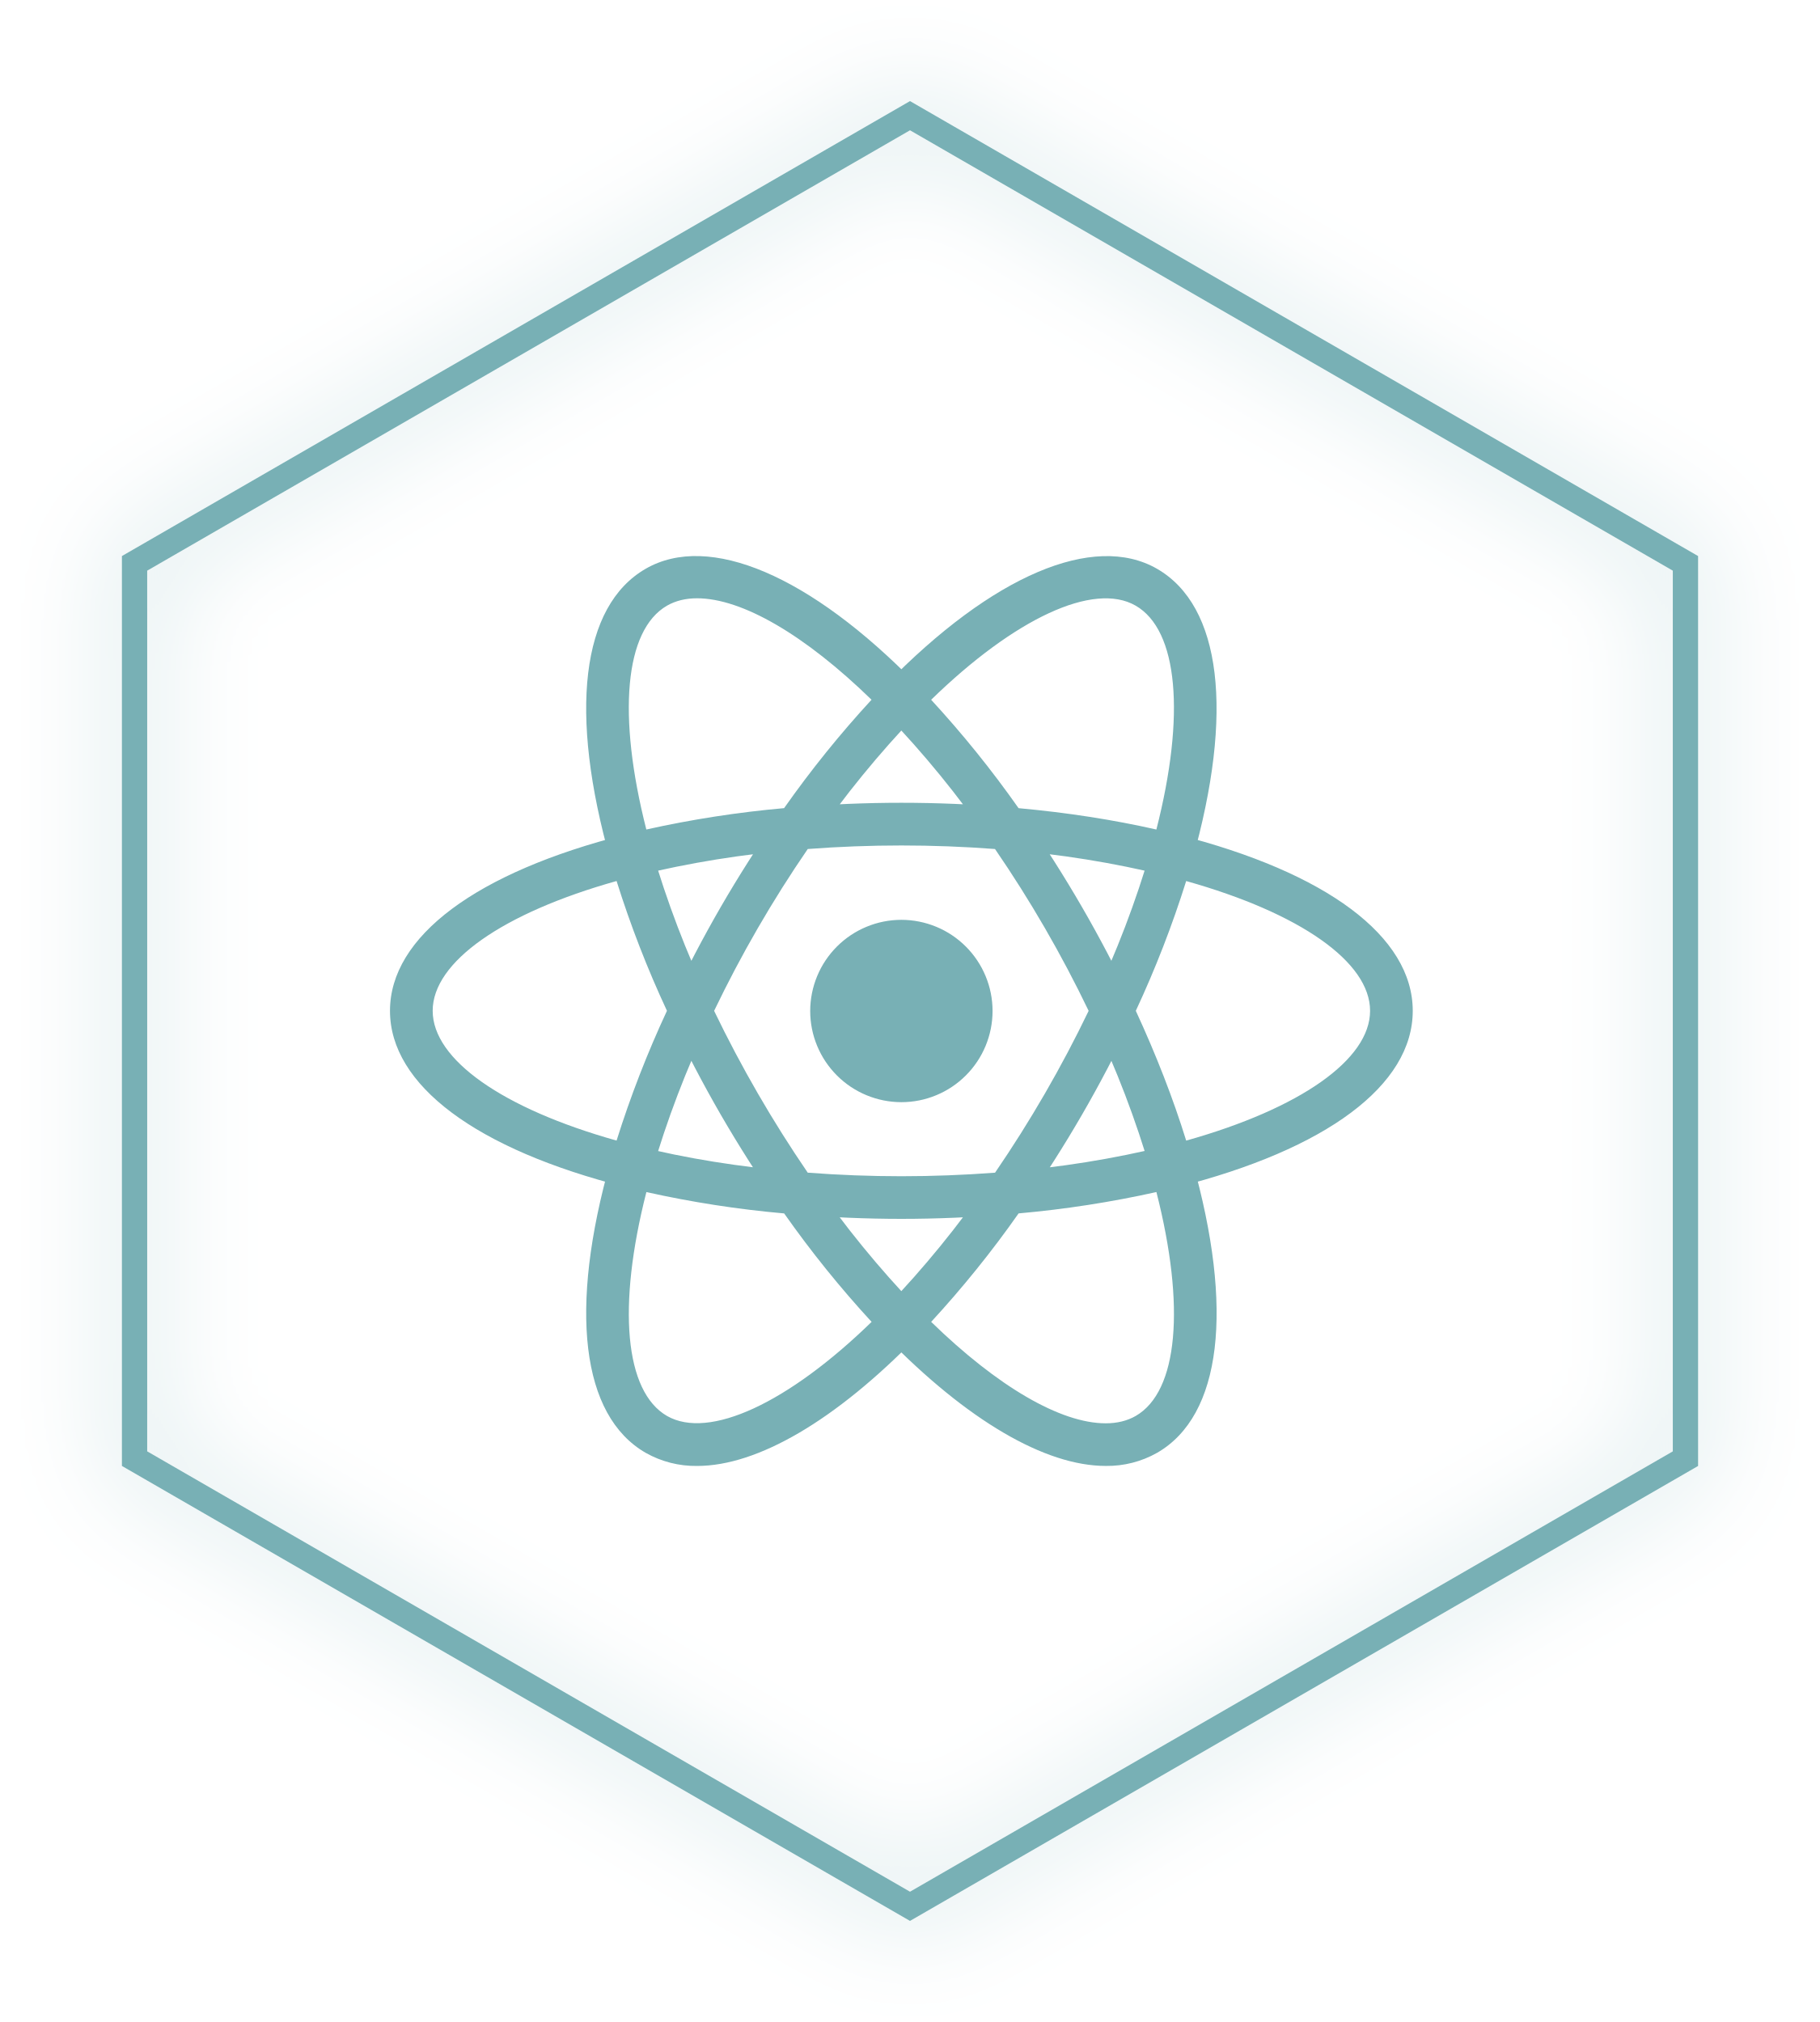
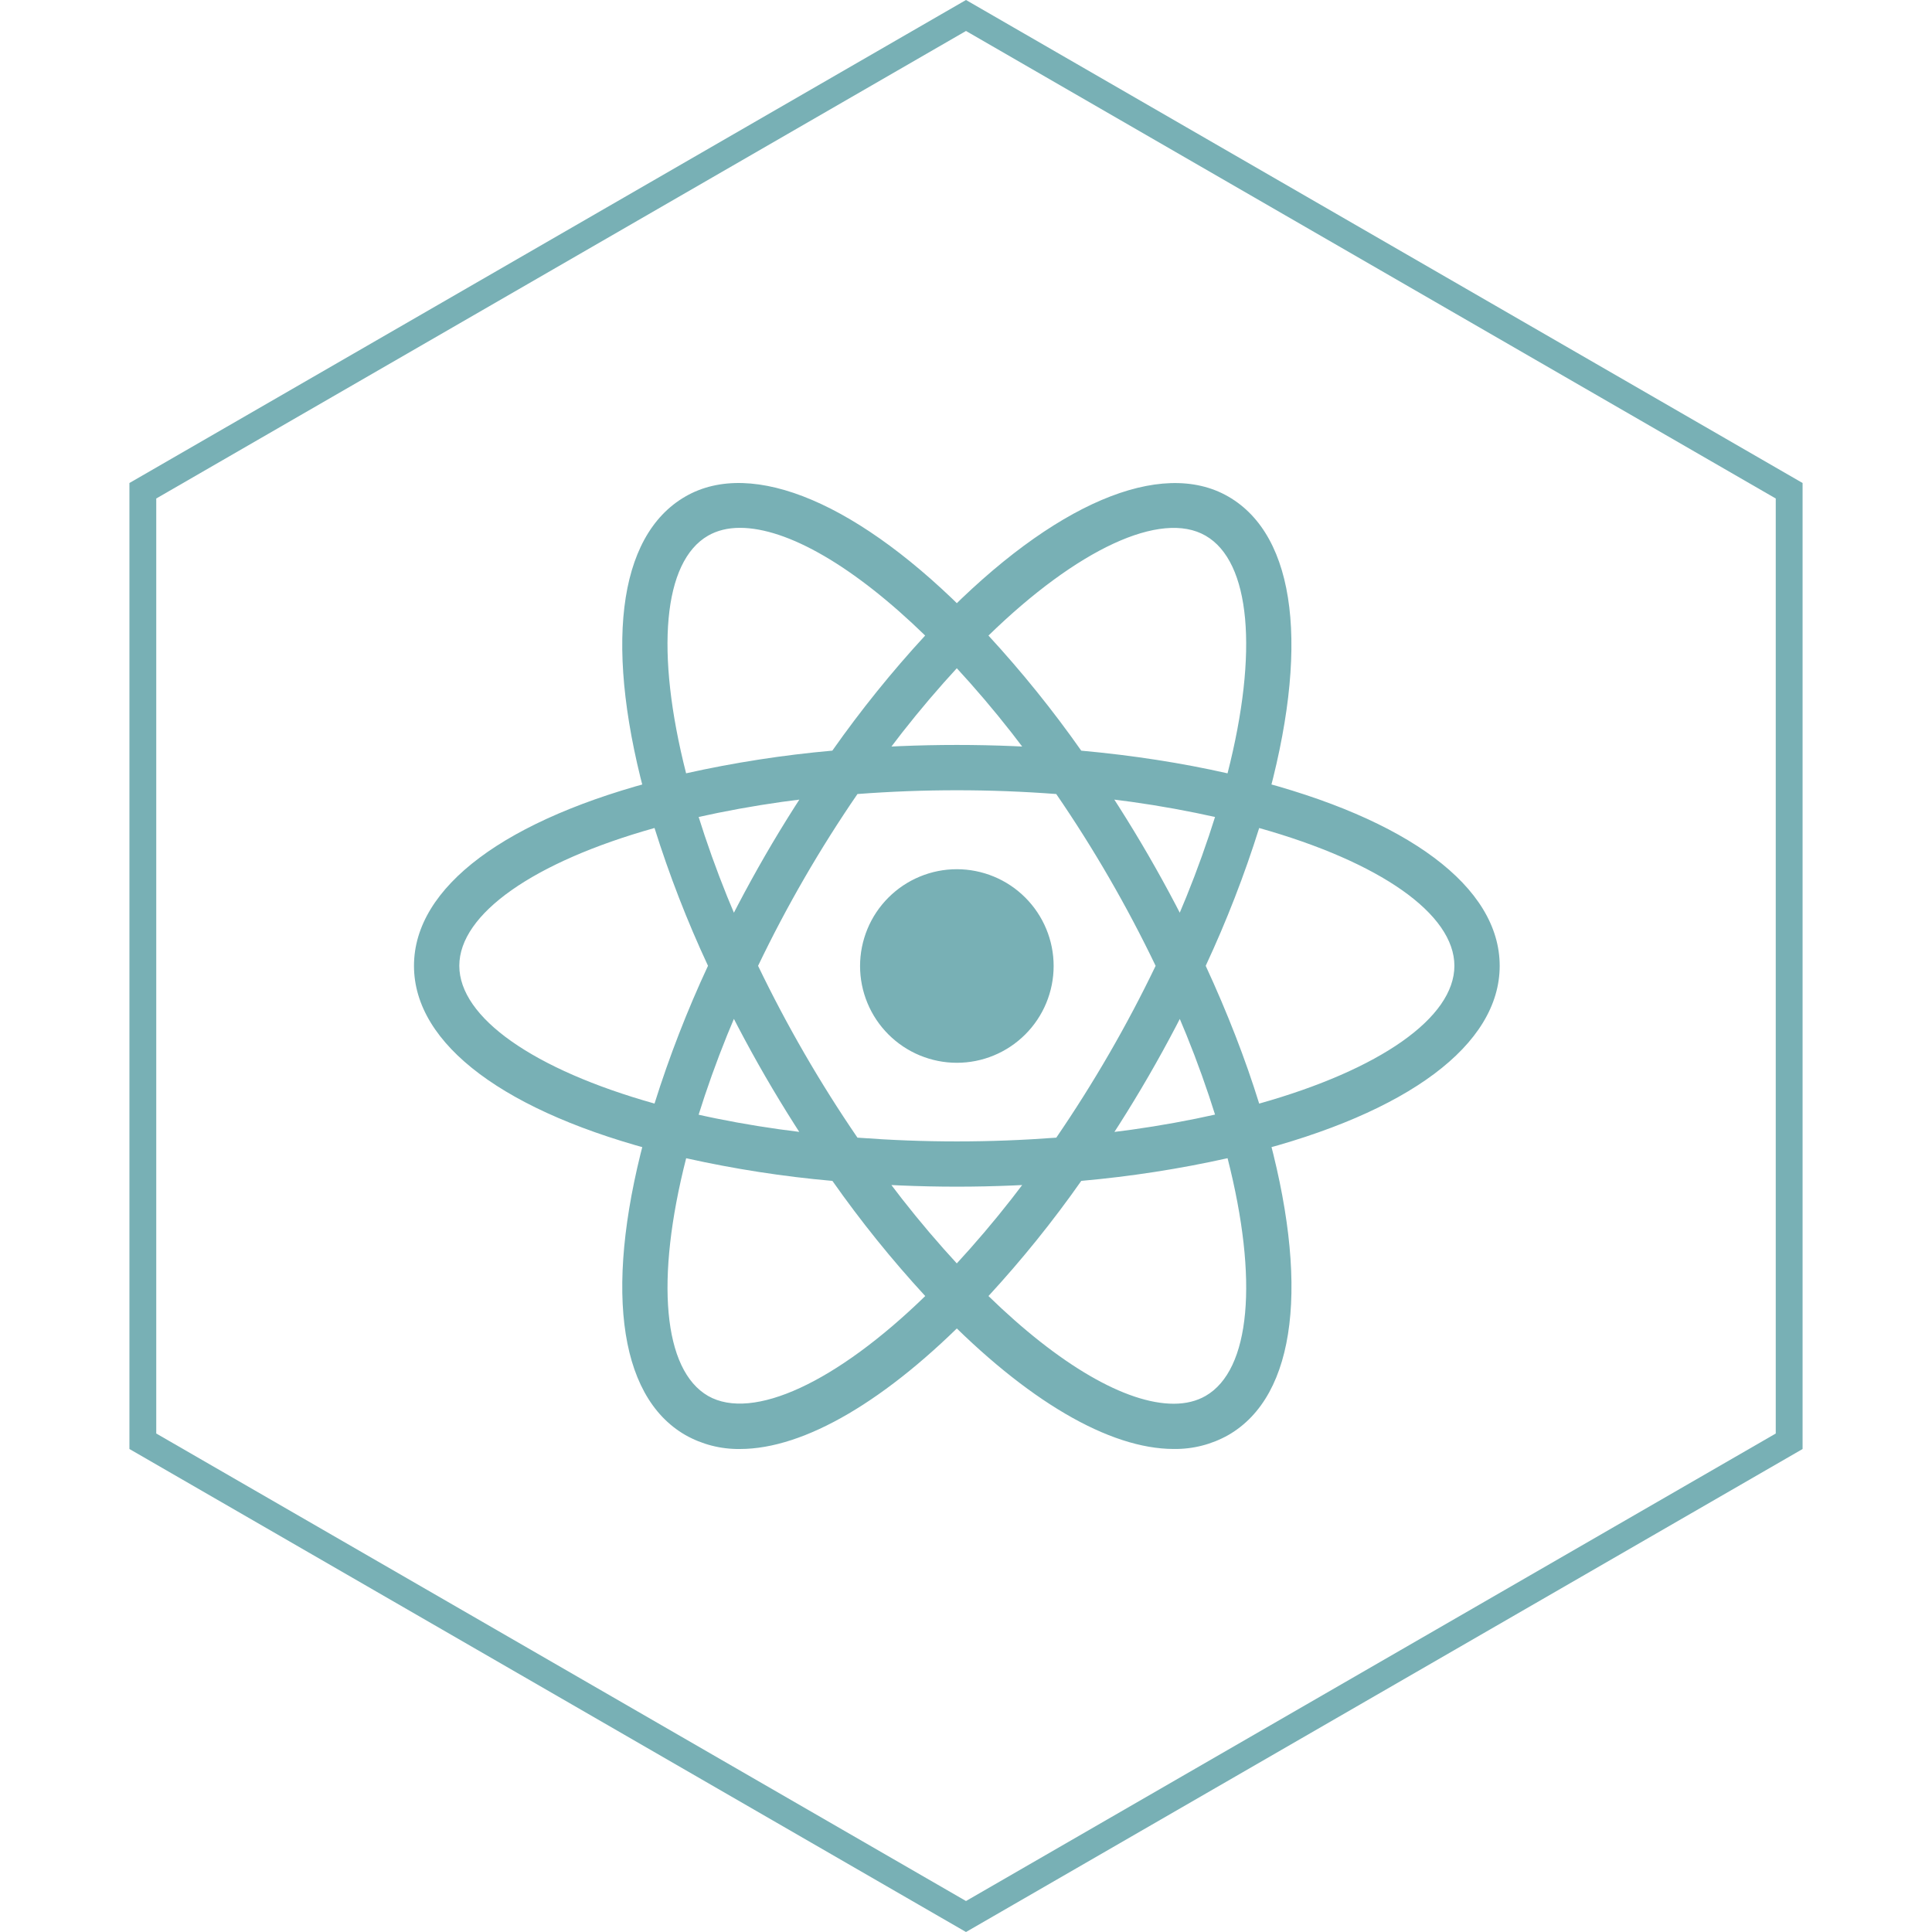
- <svg xmlns="http://www.w3.org/2000/svg" width="72" height="80" fill="none">
-   <g filter="url(#filter0_d)">
-     <path d="M5.323 22.289L36 4.577 66.677 22.289v35.423L36 75.423 5.323 57.711V22.289z" stroke="#78B0B5" />
-   </g>
-   <path d="M35.659 36.393c-.474 0-.943.093-1.38.275-.438.181-.835.447-1.17.782-.335.335-.601.732-.782 1.17-.181.438-.275.906-.275 1.38 0 .474.093.943.275 1.38.181.438.447.835.782 1.17.335.335.732.601 1.17.782.438.181.906.275 1.38.275.474 0 .943-.093 1.38-.275.438-.181.835-.447 1.17-.782.335-.335.601-.732.782-1.17.181-.438.275-.906.275-1.38 0-.474-.093-.943-.275-1.38-.181-.438-.447-.835-.782-1.17-.335-.335-.732-.601-1.17-.782-.438-.181-.906-.275-1.38-.275zM25.557 47.173l-.796-.202c-5.931-1.499-9.333-4.043-9.333-6.978 0-2.935 3.402-5.479 9.333-6.978l.796-.201.224.789c.601 2.07 1.369 4.087 2.298 6.032l.17.359-.17.359c-.93 1.944-1.699 3.962-2.298 6.032l-.224.787zm-1.165-12.316c-4.508 1.266-7.275 3.203-7.275 5.135 0 1.93 2.767 3.868 7.275 5.135.551-1.754 1.217-3.469 1.993-5.135-.777-1.666-1.442-3.381-1.993-5.135zm21.369 12.316l-.224-.791c-.6-2.07-1.369-4.087-2.3-6.03l-.17-.359.17-.359c.93-1.944 1.699-3.962 2.3-6.032l.224-.789.797.201c5.929 1.499 9.331 4.043 9.331 6.98 0 2.937-3.402 5.479-9.331 6.978l-.797.202zm-.828-7.18c.809 1.752 1.478 3.473 1.993 5.135 4.51-1.268 7.275-3.205 7.275-5.135 0-1.932-2.767-3.867-7.275-5.135-.551 1.754-1.216 3.469-1.993 5.135zm-20.553-5.144l-.224-.787c-1.667-5.877-1.162-10.088 1.387-11.559 2.5-1.443 6.514.261 10.721 4.579l.573.588-.573.588c-1.495 1.554-2.86 3.227-4.083 5.002l-.228.325-.396.034c-2.151.17-4.285.514-6.381 1.028l-.796.201zm3.196-11.178c-.452 0-.851.098-1.189.292-1.676.966-1.972 4.324-.818 8.856 1.796-.4 3.617-.682 5.45-.845 1.058-1.504 2.213-2.937 3.459-4.289-2.63-2.561-5.12-4.014-6.904-4.014zm16.166 34.328c-.002 0-.002 0 0 0-2.402 0-5.488-1.809-8.689-5.096l-.573-.588.573-.588c1.494-1.554 2.859-3.228 4.082-5.004l.228-.325.395-.034c2.152-.169 4.288-.512 6.385-1.027l.796-.201.226.789c1.664 5.874 1.16 10.087-1.389 11.555-.619.35-1.32.529-2.031.519zm-6.905-5.7c2.63 2.561 5.12 4.014 6.904 4.014h.002c.45 0 .851-.098 1.187-.292 1.676-.966 1.974-4.326.818-8.858-1.797.4-3.618.682-5.452.845-1.056 1.505-2.212 2.938-3.458 4.291zM46.938 34.849l-.796-.201c-2.097-.516-4.232-.86-6.385-1.028l-.395-.034-.228-.325c-1.222-1.776-2.587-3.449-4.082-5.002l-.573-.588.573-.588c4.205-4.316 8.217-6.02 10.721-4.579 2.549 1.47 3.055 5.681 1.389 11.557l-.226.789zm-6.643-2.874c1.925.175 3.755.46 5.452.845 1.157-4.532.858-7.89-.818-8.856-1.666-.963-4.796.512-8.092 3.722 1.245 1.352 2.401 2.785 3.458 4.289zM27.577 58c-.712.01-1.413-.169-2.033-.519-2.549-1.468-3.055-5.68-1.387-11.555l.223-.789.796.201c1.947.491 4.095.836 6.381 1.027l.396.034.226.325c1.223 1.776 2.589 3.449 4.083 5.004l.573.588-.573.588c-3.2 3.288-6.285 5.096-8.684 5.096zm-2.006-10.835c-1.157 4.532-.858 7.892.818 8.858 1.664.949 4.793-.514 8.092-3.723-1.246-1.353-2.401-2.786-3.459-4.291-1.833-.162-3.654-.444-5.45-.845zm10.088 1.059c-1.387 0-2.814-.061-4.242-.179l-.396-.034-.228-.325c-.808-1.161-1.567-2.354-2.276-3.578-.707-1.224-1.363-2.478-1.966-3.756l-.169-.359.169-.359c.603-1.279 1.259-2.532 1.966-3.756.698-1.207 1.465-2.411 2.276-3.578l.228-.325.396-.034c2.823-.239 5.662-.239 8.485 0l.395.034.226.325c1.617 2.322 3.037 4.775 4.244 7.334l.17.359-.17.359c-1.204 2.561-2.624 5.014-4.244 7.334l-.226.325-.395.034c-1.428.118-2.856.179-4.243.179zm-3.704-1.827c2.495.187 4.913.187 7.41 0 1.394-2.038 2.632-4.178 3.702-6.403-1.069-2.226-2.307-4.367-3.704-6.403-2.466-.187-4.942-.187-7.408 0-1.397 2.036-2.636 4.177-3.704 6.403 1.072 2.224 2.31 4.365 3.704 6.403z" fill="#78B0B5" />
-   <defs>
-     <filter id="filter0_d" x=".823" y="0" width="70.354" height="80" filterUnits="userSpaceOnUse" color-interpolation-filters="sRGB">
-       <feFlood flood-opacity="0" result="BackgroundImageFix" />
-       <feColorMatrix in="SourceAlpha" values="0 0 0 0 0 0 0 0 0 0 0 0 0 0 0 0 0 0 127 0" />
-       <feOffset />
-       <feGaussianBlur stdDeviation="2" />
-       <feColorMatrix values="0 0 0 0 0.737 0 0 0 0 0.847 0 0 0 0 0.859 0 0 0 1 0" />
-       <feBlend in2="BackgroundImageFix" result="effect1_dropShadow" />
-       <feBlend in="SourceGraphic" in2="effect1_dropShadow" result="shape" />
-     </filter>
-   </defs>
+ <svg xmlns="http://www.w3.org/2000/svg" width="72" height="72" fill="none">
+   <path d="M5.323 18.289L36 .577 66.677 18.289v35.423L36 71.423 5.323 53.711V18.289z" stroke="#78B0B5" />
+   <path d="M35.659 32.393c-.474 0-.943.093-1.38.275-.438.181-.835.447-1.17.782-.335.335-.601.732-.782 1.17-.181.438-.275.906-.275 1.38 0 .474.093.943.275 1.38.181.438.447.835.782 1.17.335.335.732.601 1.17.782.438.181.906.275 1.38.275.474 0 .943-.093 1.38-.275.438-.181.835-.447 1.17-.782.335-.335.601-.732.782-1.17.181-.438.275-.906.275-1.38 0-.474-.093-.943-.275-1.38-.181-.438-.447-.835-.782-1.17-.335-.335-.732-.601-1.17-.782-.438-.181-.906-.275-1.38-.275zM25.557 43.173l-.796-.202c-5.931-1.499-9.333-4.043-9.333-6.978 0-2.935 3.402-5.479 9.333-6.978l.796-.201.224.789c.601 2.07 1.369 4.087 2.298 6.032l.17.359-.17.359c-.93 1.944-1.699 3.962-2.298 6.032l-.224.787zm-1.165-12.316c-4.508 1.266-7.275 3.203-7.275 5.135 0 1.93 2.767 3.868 7.275 5.135.551-1.753 1.217-3.469 1.993-5.135-.777-1.666-1.442-3.381-1.993-5.135zm21.369 12.316l-.224-.791c-.6-2.07-1.369-4.087-2.3-6.03l-.17-.359.17-.359c.93-1.944 1.699-3.962 2.3-6.032l.224-.789.797.201c5.929 1.499 9.331 4.043 9.331 6.98 0 2.937-3.402 5.479-9.331 6.978l-.797.202zm-.828-7.18c.809 1.752 1.478 3.473 1.993 5.135 4.51-1.268 7.275-3.205 7.275-5.135 0-1.932-2.767-3.867-7.275-5.135-.551 1.754-1.216 3.469-1.993 5.135zm-20.553-5.144l-.224-.787c-1.667-5.877-1.162-10.088 1.387-11.559 2.5-1.443 6.514.261 10.721 4.579l.573.588-.573.588c-1.495 1.554-2.86 3.227-4.083 5.002l-.228.325-.396.034c-2.151.17-4.285.514-6.381 1.028l-.796.201zm3.196-11.178c-.452 0-.851.098-1.189.292-1.676.966-1.972 4.324-.818 8.856 1.796-.4 3.617-.682 5.45-.845 1.058-1.504 2.213-2.937 3.459-4.289-2.63-2.561-5.12-4.014-6.904-4.014zm16.166 34.328c-.002 0-.002 0 0 0-2.402 0-5.488-1.809-8.689-5.096l-.573-.588.573-.588c1.494-1.554 2.859-3.228 4.082-5.004l.228-.325.395-.034c2.152-.169 4.288-.512 6.385-1.027l.796-.201.226.789c1.664 5.874 1.16 10.087-1.389 11.555-.619.35-1.32.529-2.031.519zm-6.905-5.7c2.63 2.561 5.12 4.014 6.904 4.014h.002c.45 0 .851-.098 1.187-.292 1.676-.966 1.974-4.326.818-8.858-1.797.4-3.618.682-5.452.845-1.056 1.505-2.212 2.938-3.458 4.291zM46.938 30.849l-.796-.201c-2.097-.516-4.232-.86-6.385-1.028l-.395-.034-.228-.325c-1.222-1.776-2.587-3.449-4.082-5.002l-.573-.588.573-.588c4.205-4.316 8.217-6.02 10.721-4.579 2.549 1.47 3.055 5.681 1.389 11.557l-.226.789zm-6.643-2.874c1.925.175 3.755.46 5.452.845 1.157-4.532.858-7.89-.818-8.856-1.666-.963-4.796.512-8.092 3.722 1.245 1.352 2.401 2.785 3.458 4.289zM27.577 54c-.712.01-1.413-.169-2.033-.519-2.549-1.468-3.055-5.68-1.387-11.555l.223-.789.796.201c1.947.491 4.095.836 6.381 1.027l.396.034.226.325c1.223 1.776 2.589 3.449 4.083 5.004l.573.588-.573.588c-3.2 3.288-6.285 5.096-8.684 5.096zm-2.006-10.835c-1.157 4.532-.858 7.892.818 8.858 1.664.949 4.793-.514 8.092-3.723-1.246-1.353-2.401-2.786-3.459-4.291-1.833-.162-3.654-.444-5.45-.845zm10.088 1.059c-1.387 0-2.814-.061-4.242-.179l-.396-.034-.228-.325c-.808-1.161-1.567-2.354-2.276-3.578-.707-1.224-1.363-2.478-1.966-3.756l-.169-.359.169-.359c.603-1.279 1.259-2.532 1.966-3.756.698-1.207 1.465-2.411 2.276-3.578l.228-.325.396-.034c2.823-.239 5.662-.239 8.485 0l.395.034.226.325c1.617 2.322 3.037 4.775 4.244 7.334l.17.359-.17.359c-1.204 2.561-2.624 5.014-4.244 7.334l-.226.325-.395.034c-1.428.118-2.856.179-4.243.179zm-3.704-1.827c2.495.187 4.913.187 7.41 0 1.394-2.038 2.632-4.178 3.702-6.403-1.069-2.226-2.307-4.367-3.704-6.403-2.466-.187-4.942-.187-7.408 0-1.397 2.036-2.636 4.177-3.704 6.403 1.072 2.224 2.31 4.365 3.704 6.403z" fill="#78B0B5" />
</svg>
